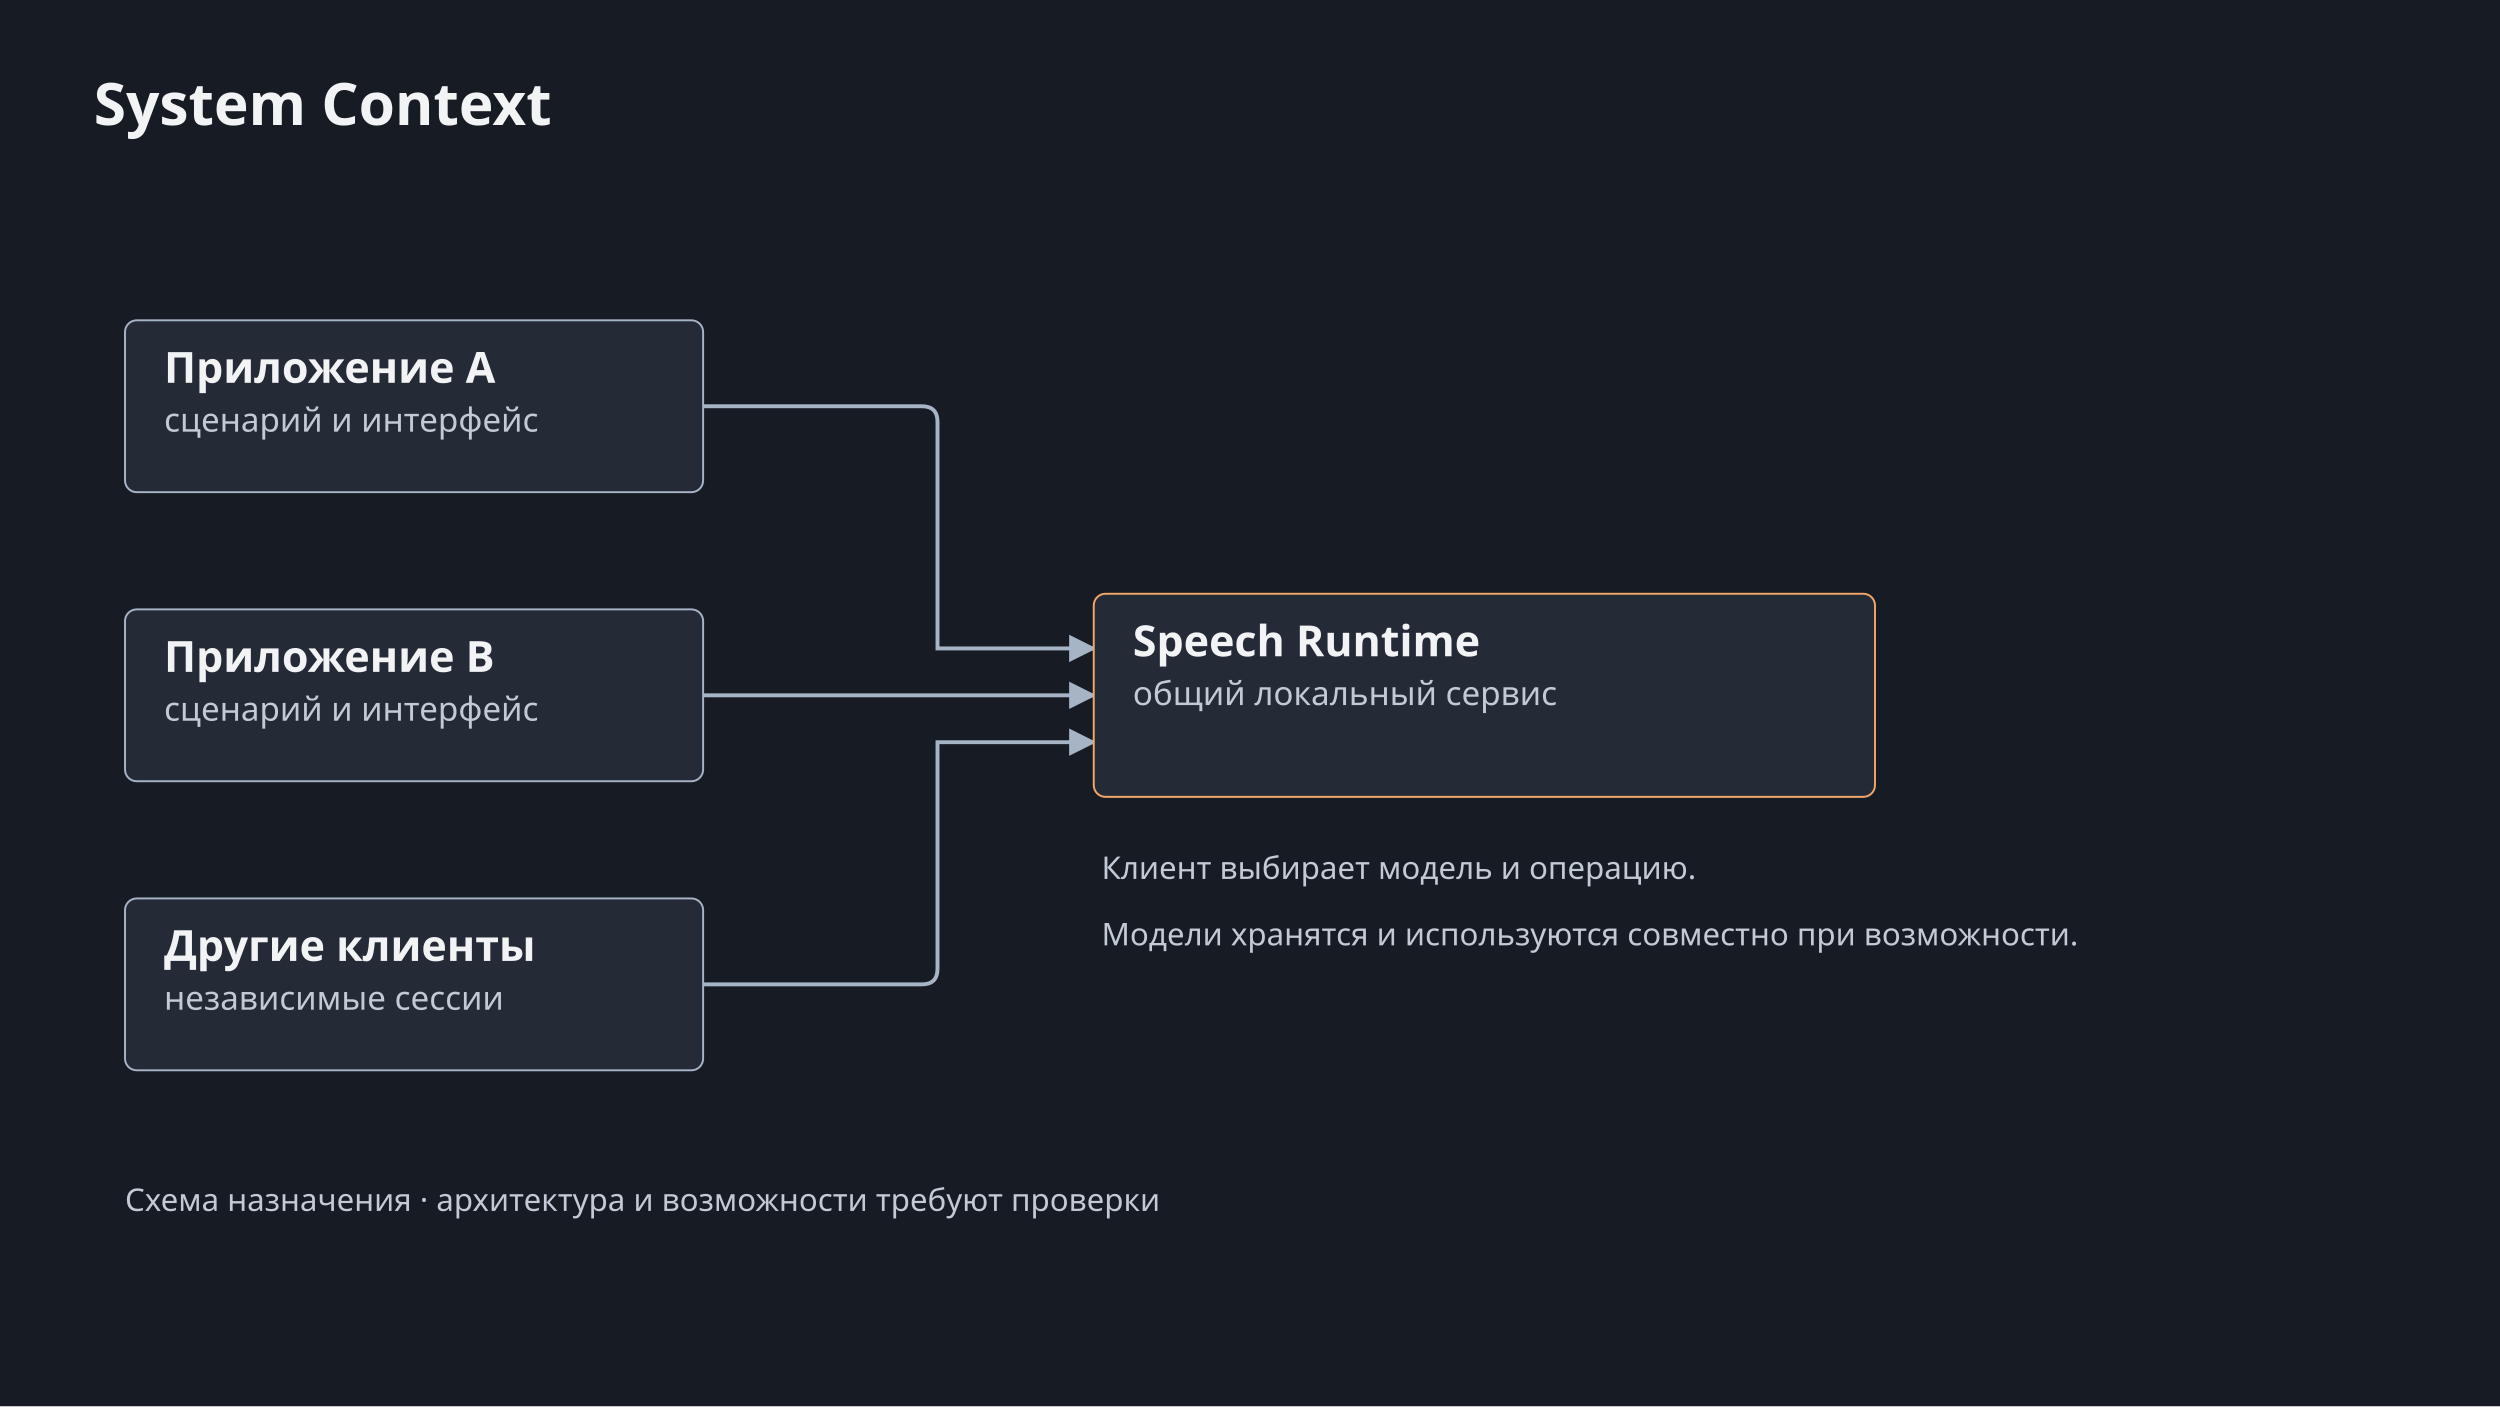
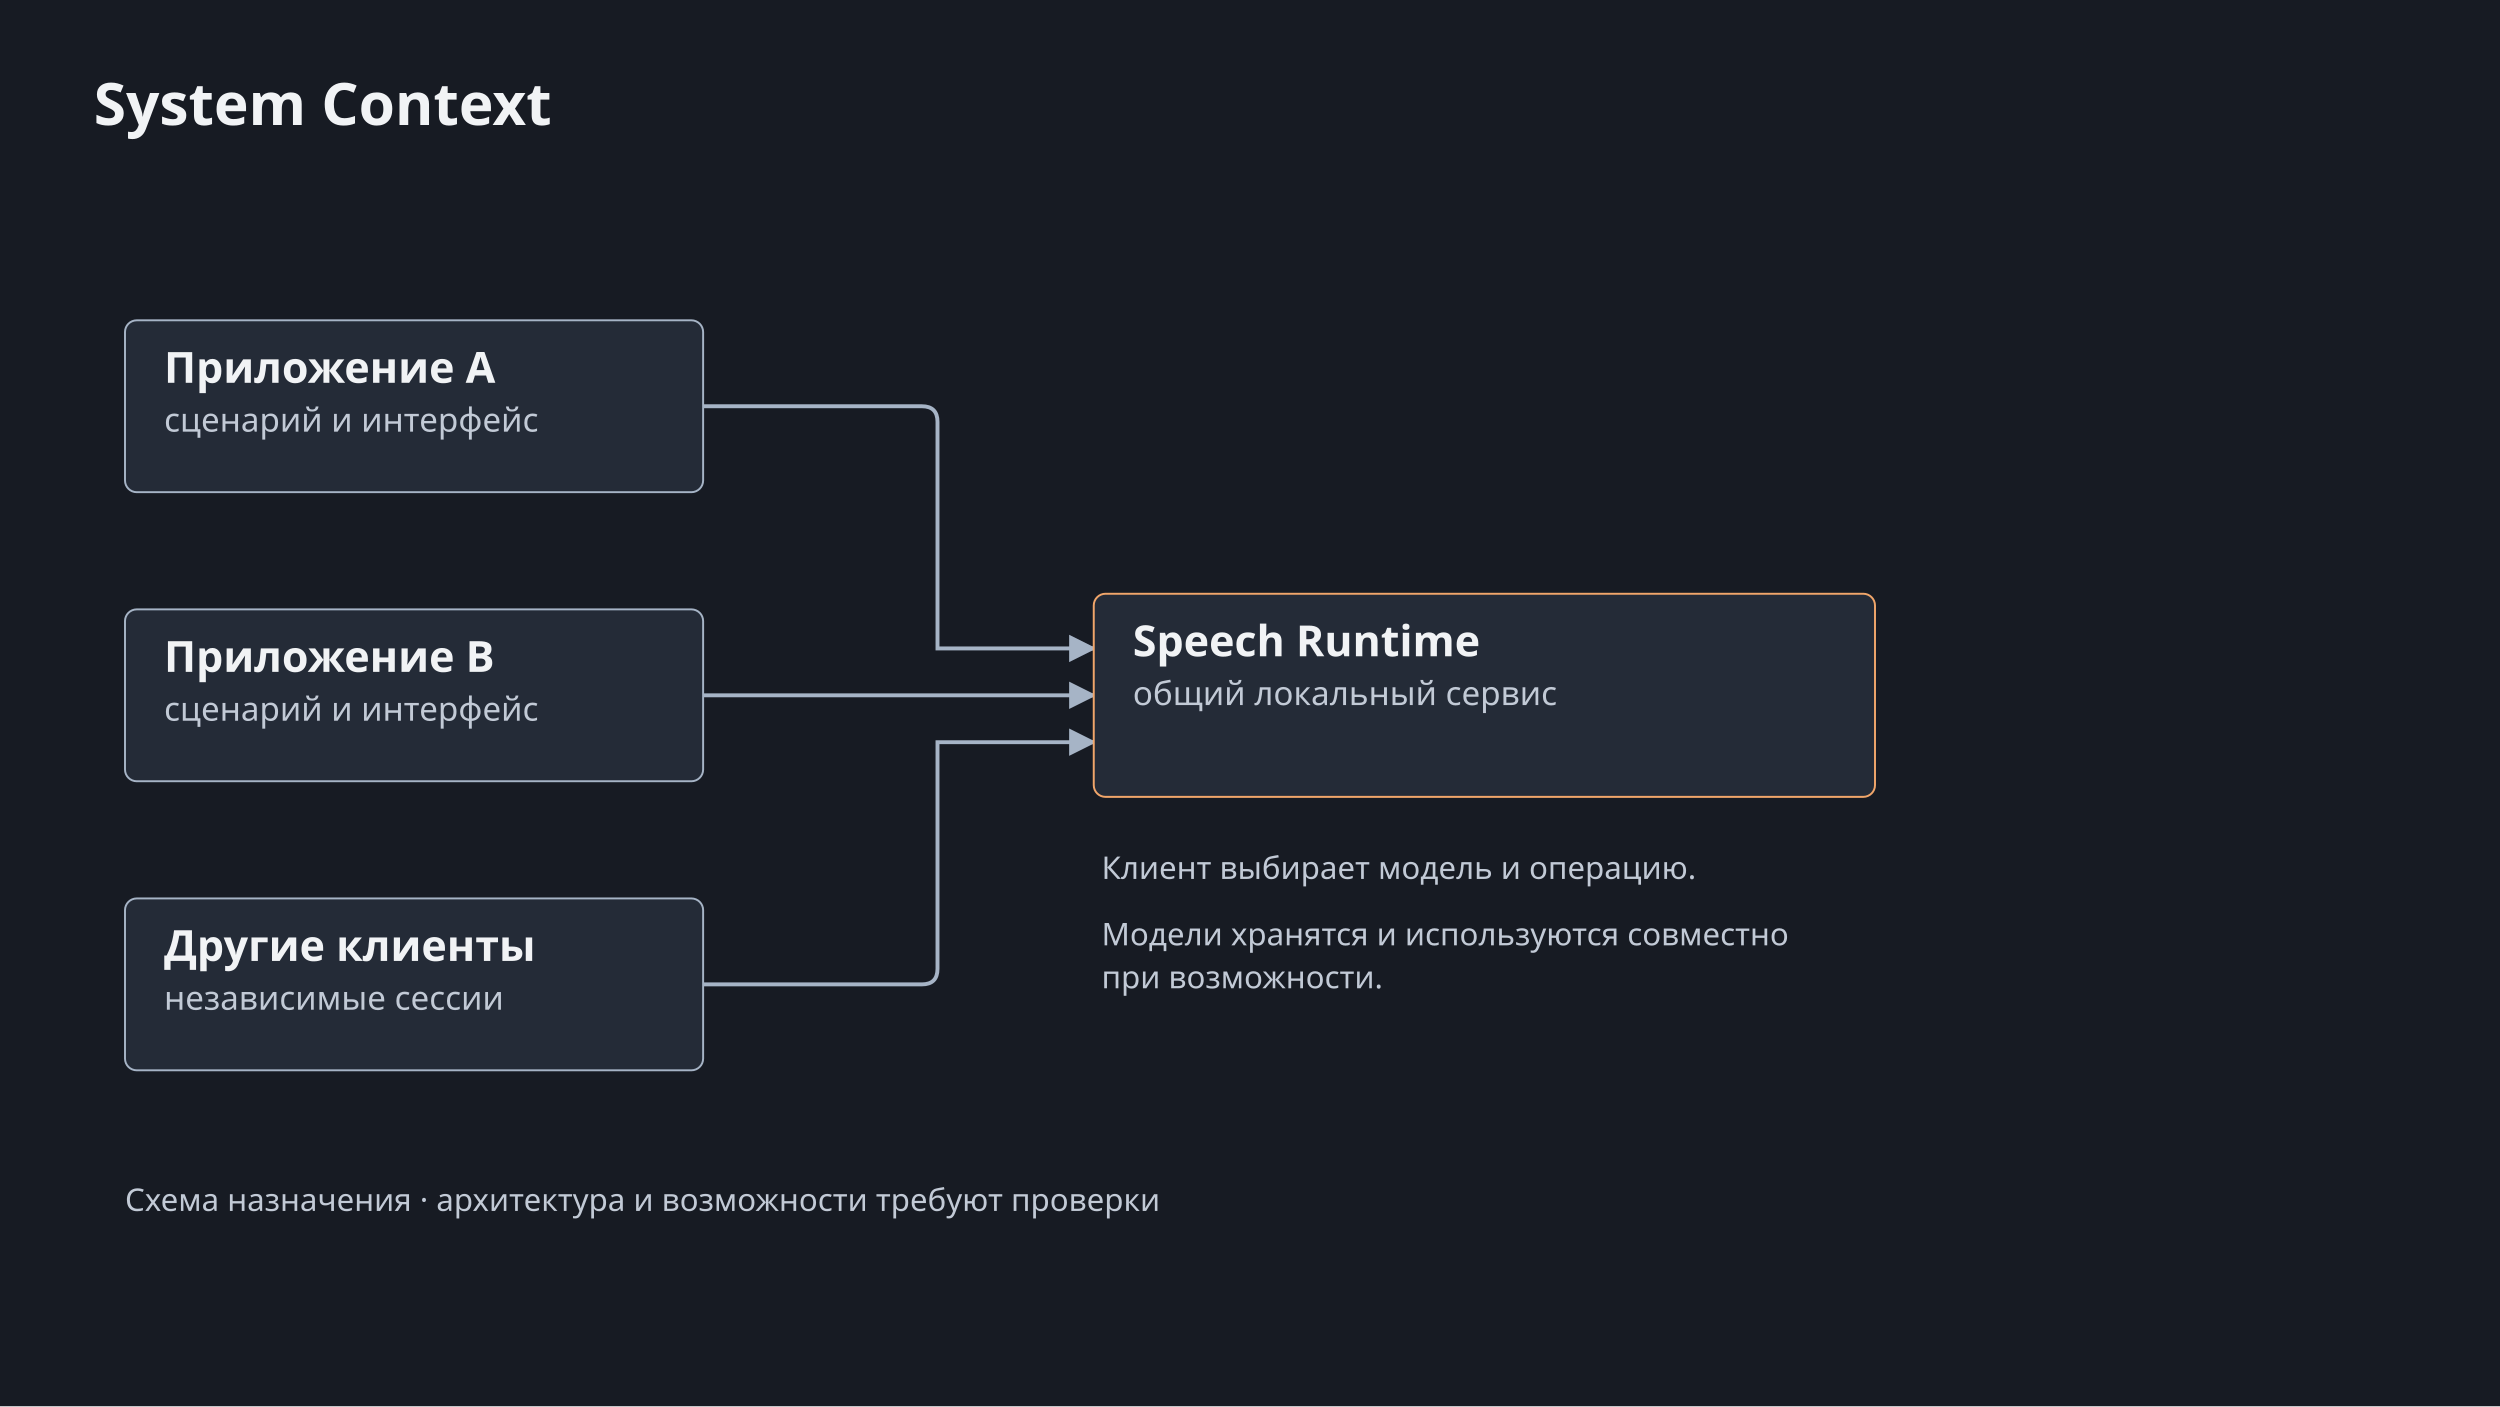
<svg xmlns="http://www.w3.org/2000/svg" viewBox="0 0 1280 720" role="img" aria-labelledby="system-context-title system-context-desc" id="system-context-root">
  <defs>
    <style>#system-context-root { color: #f1f3f5; font-family: system-ui,sans-serif; }
      #system-context-root .diagram-container { width:100%;overflow-x:auto }
      #system-context-root .title { font:600 30px system-ui,sans-serif;fill:#f1f3f5 }
      #system-context-root .node { font:600 22px system-ui,sans-serif;fill:#f1f3f5 }
      #system-context-root .sub { font:17px system-ui,sans-serif;fill:#c2cad6 }
      #system-context-root .label { font:16px system-ui,sans-serif;fill:#c2cad6 }
      @media print {
#system-context-root .diagram-container { overflow-x:visible }
}</style>
    <marker id="system-context-arrow" viewBox="0 0 10 10" refX="9" refY="5" markerWidth="7" markerHeight="7" orient="auto-start-reverse">
      <path d="M 0 0 L 10 5 L 0 10 z" fill="#a6b4c6" />
    </marker>
  </defs>
  <rect x="0" y="0" width="1280" height="720" fill="#171b23" />
  <text x="48" y="64" class="title">System Context</text>
  <path d="M 360 208 H 472 Q 480 208 480 216 V 332 H 560" fill="none" stroke="#a6b4c6" stroke-width="2" marker-end="url(#system-context-arrow)" />
  <path d="M 360 356 H 560" fill="none" stroke="#a6b4c6" stroke-width="2" marker-end="url(#system-context-arrow)" />
  <path d="M 360 504 H 472 Q 480 504 480 496 V 380 H 560" fill="none" stroke="#a6b4c6" stroke-width="2" marker-end="url(#system-context-arrow)" />
  <rect x="64" y="164" width="296" height="88" rx="6" fill="#242b37" stroke="#a6b4c6" />
  <text x="84" y="196" class="node">Приложение A</text>
  <text x="84" y="221" class="sub">сценарий и интерфейс</text>
  <rect x="64" y="312" width="296" height="88" rx="6" fill="#242b37" stroke="#a6b4c6" />
  <text x="84" y="344" class="node">Приложение B</text>
  <text x="84" y="369" class="sub">сценарий и интерфейс</text>
  <rect x="64" y="460" width="296" height="88" rx="6" fill="#242b37" stroke="#a6b4c6" />
  <text x="84" y="492" class="node">Другие клиенты</text>
  <text x="84" y="517" class="sub">независимые сессии</text>
  <rect x="560" y="304" width="400" height="104" rx="6" fill="#242b37" stroke="#f1a66a" />
  <text x="580" y="336" class="node">Speech Runtime</text>
  <text x="580" y="361" class="sub">общий локальный сервис</text>
  <text x="564" y="450" class="label">Клиент выбирает модель и операцию.</text>
-   <text x="564" y="484" class="label">Модели хранятся и используются совместно при возможности.</text>
+   <text x="564" y="484" class="label">
+     <tspan x="564" y="484">Модели хранятся и используются совместно</tspan>
+     <tspan x="564" y="506">при возможности.</tspan>
+   </text>
  <text x="64" y="620" class="label">Схема назначения · архитектура и возможности требуют проверки</text>
</svg>
